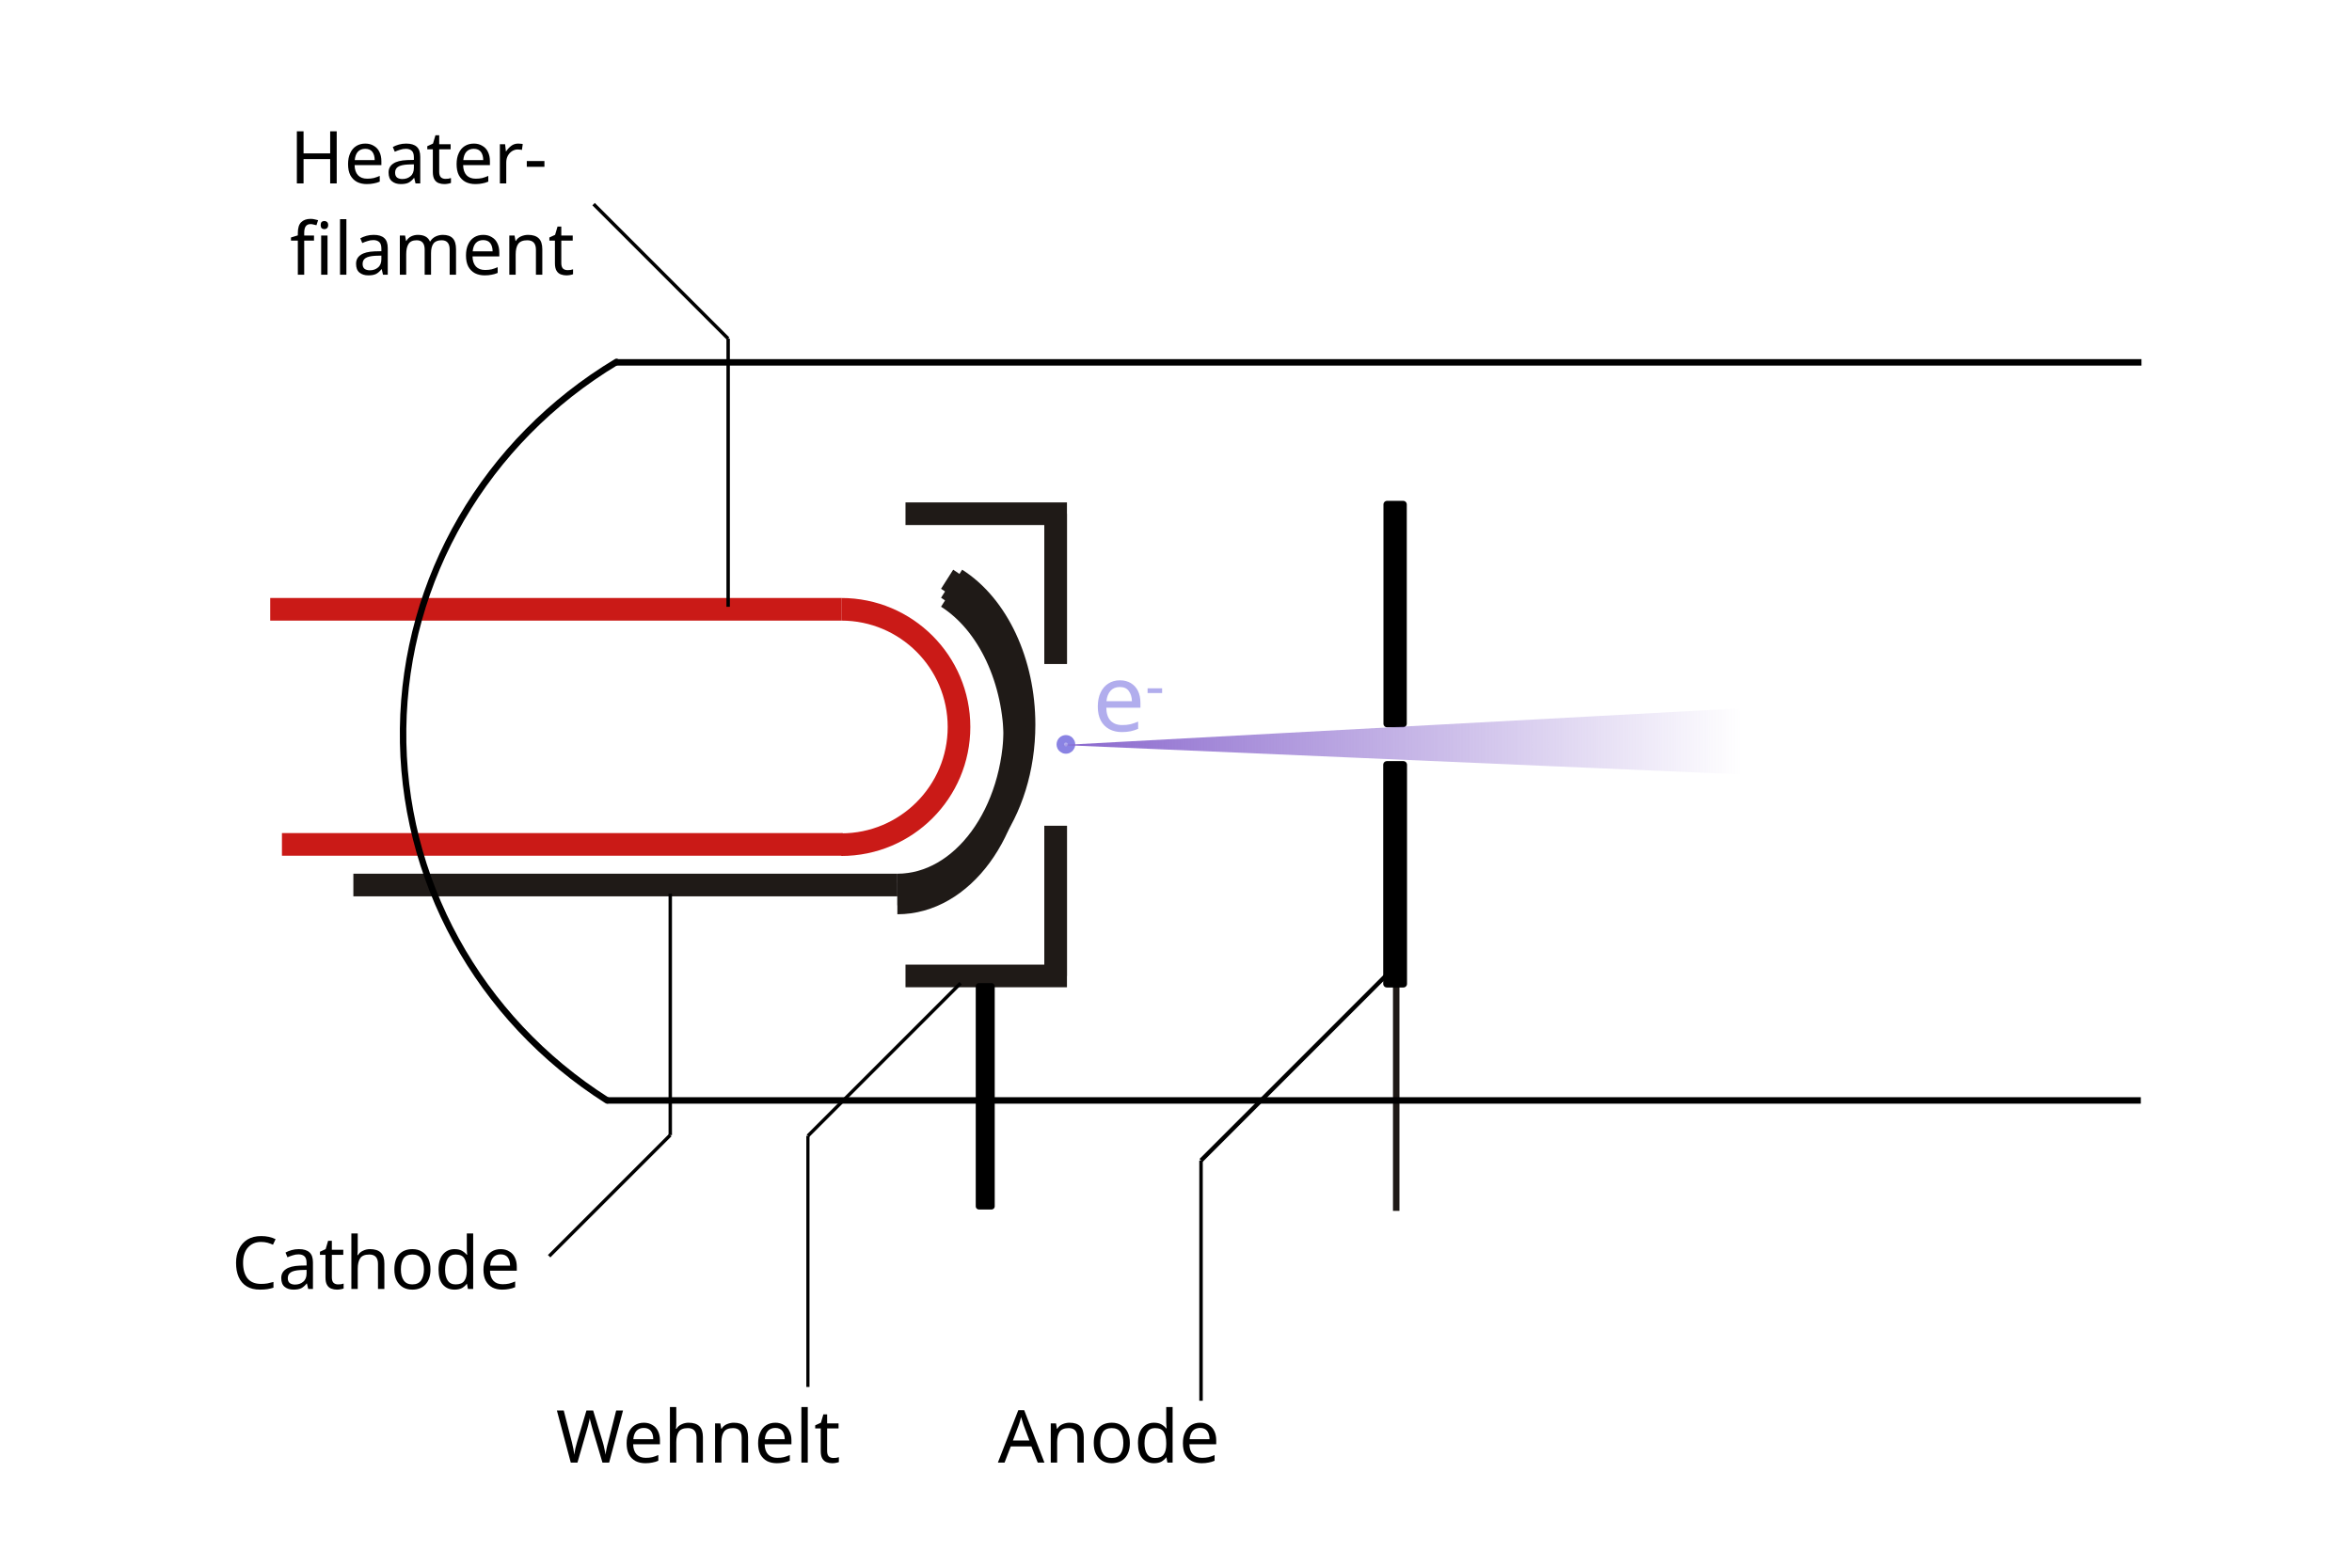
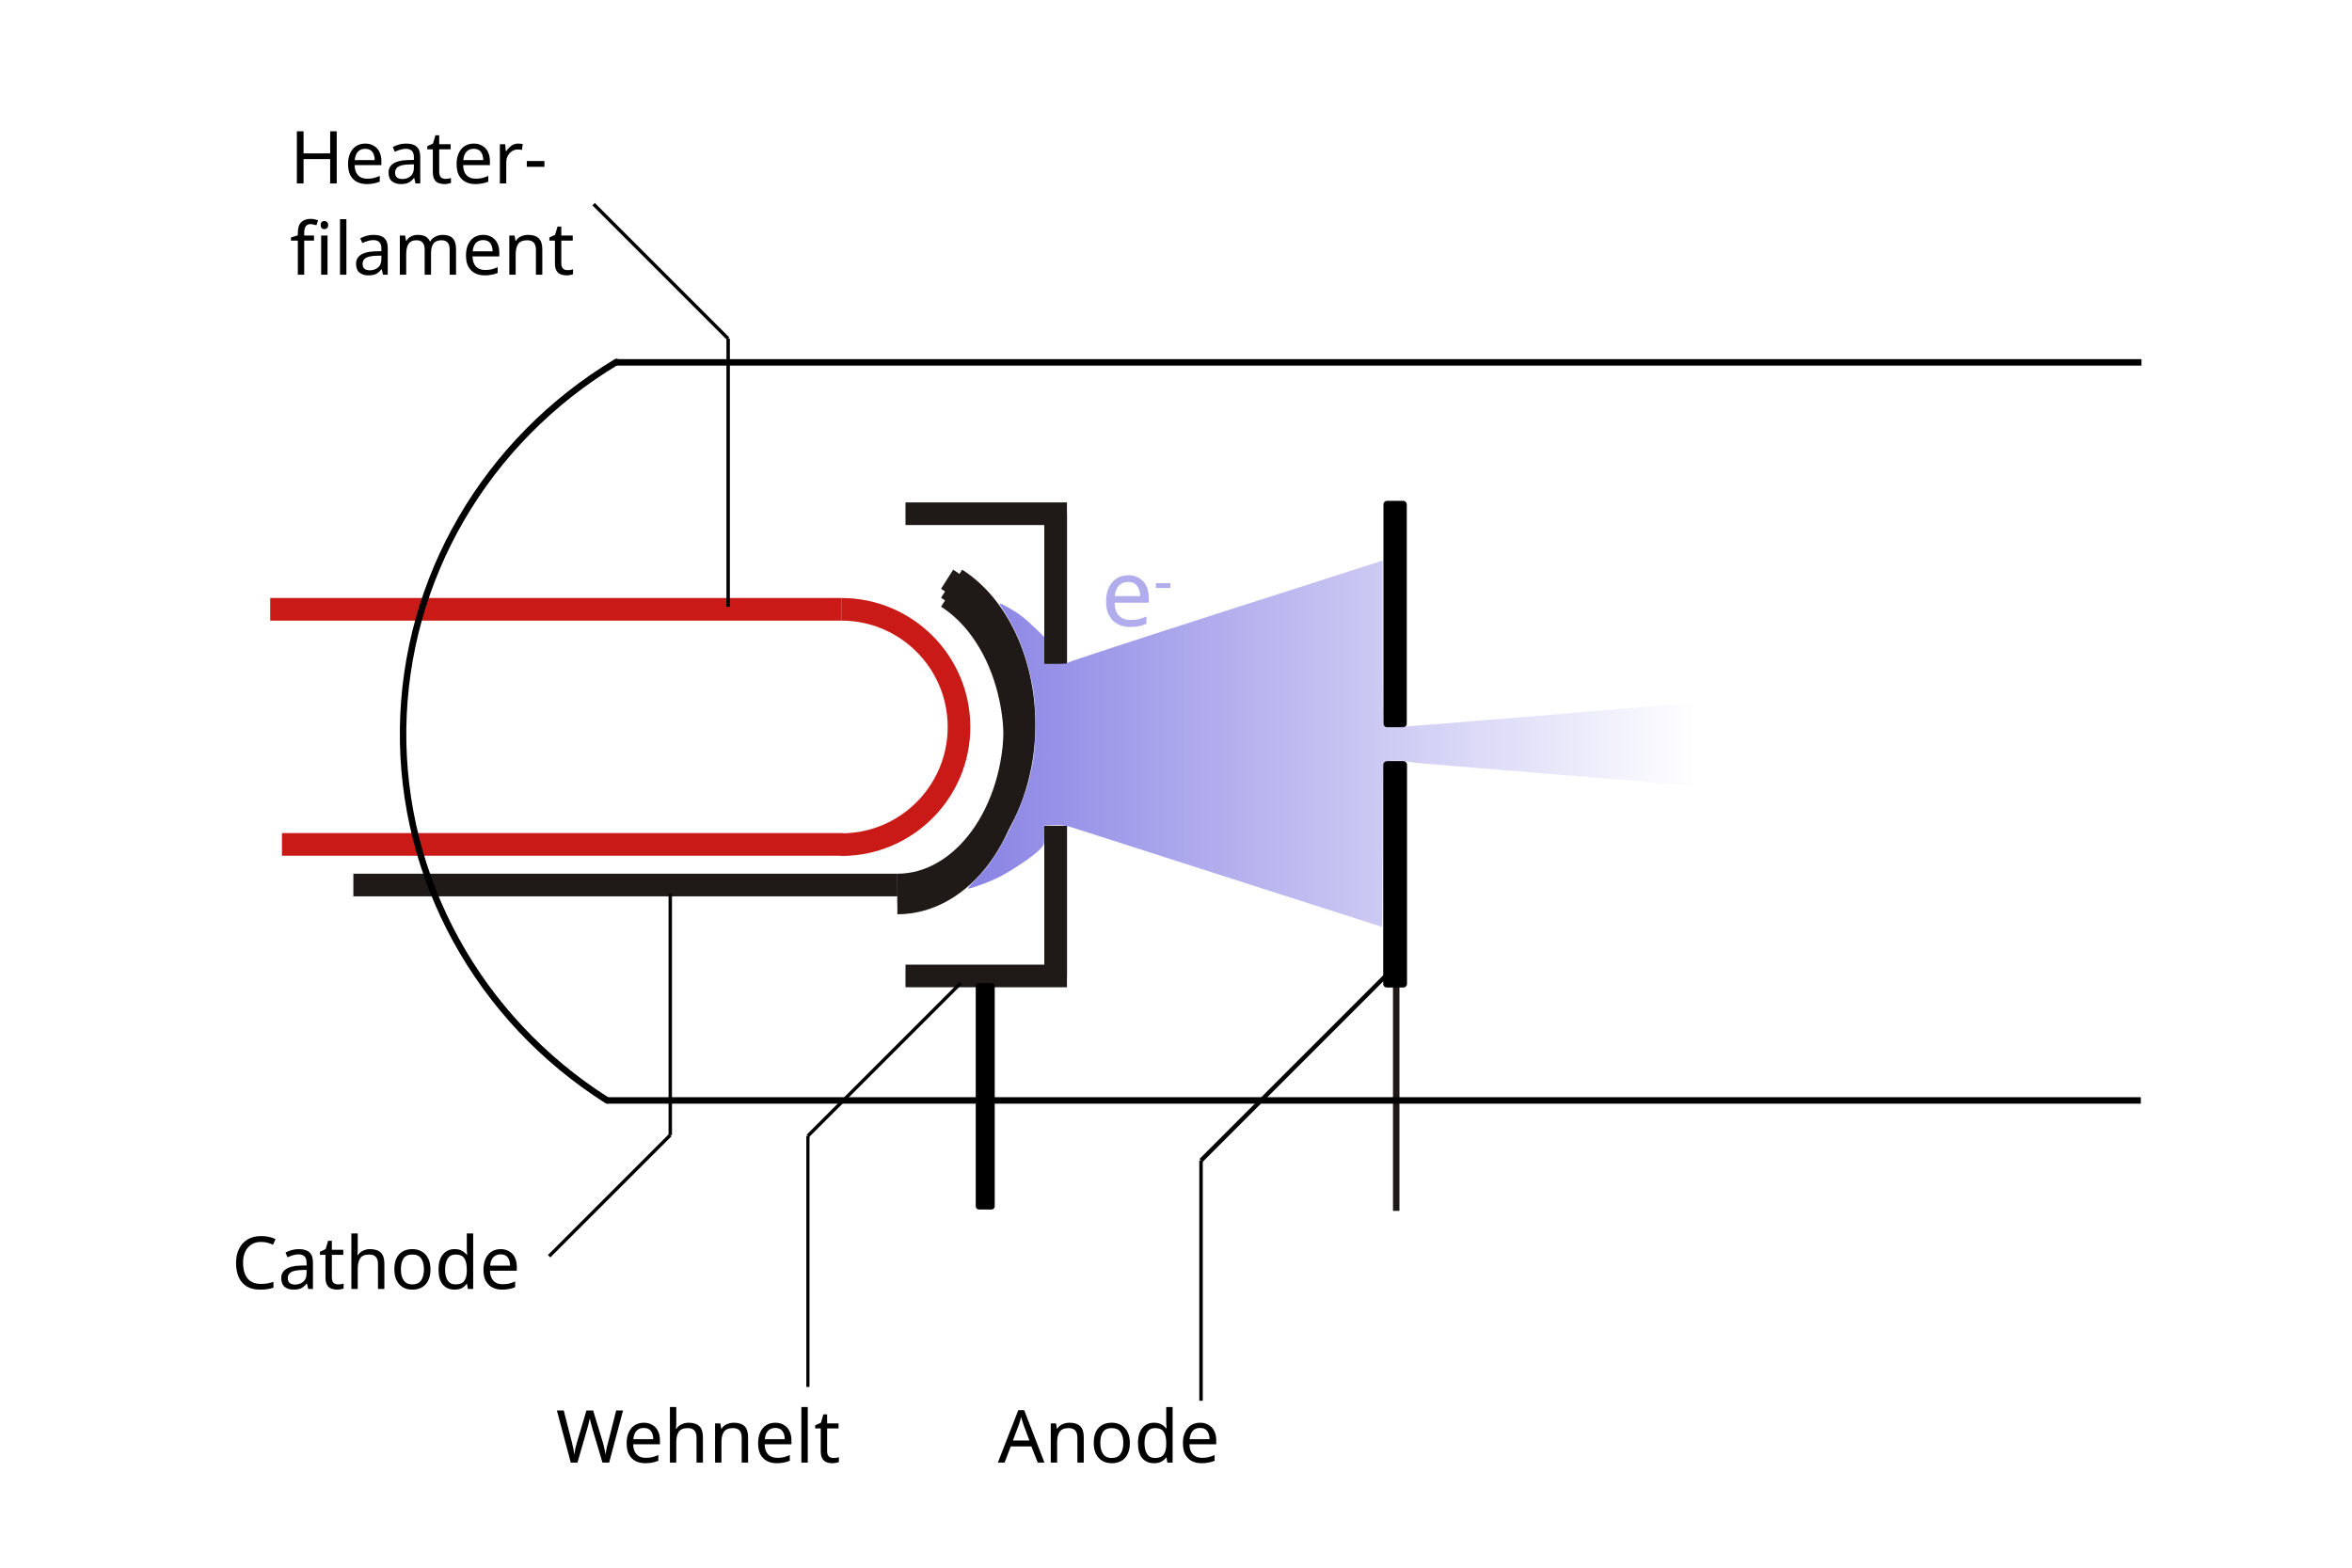
<svg xmlns="http://www.w3.org/2000/svg" xmlns:xlink="http://www.w3.org/1999/xlink" width="225mm" height="150mm" viewBox="0 0 225 150" version="1.1" id="svg8">
  <defs id="defs2">
+     <linearGradient id="linearGradient955">
+       <stop style="stop-color:#8983e4;stop-opacity:1;" offset="0" id="stop951" />
+       <stop style="stop-color:#8983e4;stop-opacity:0;" offset="1" id="stop953" />
+     </linearGradient>
+     <linearGradient id="linearGradient926">
+       <stop style="stop-color:#8a83e3;stop-opacity:1;" offset="0" id="stop922" />
+       <stop style="stop-color:#8a83e3;stop-opacity:0;" offset="1" id="stop924" />
+     </linearGradient>
    <linearGradient id="linearGradient6136">
      <stop id="stop6140" offset="0" style="stop-color:#8967cd;stop-opacity:1;" />
      <stop id="stop6142" offset="1" style="stop-color:#8967cd;stop-opacity:0;" />
    </linearGradient>
    <radialGradient xlink:href="#linearGradient6136" id="radialGradient6138" cx="544.087" cy="322.556" fx="544.087" fy="322.556" r="173.013" gradientTransform="matrix(1,0,0,1.152209,0,-49.096)" gradientUnits="userSpaceOnUse" />
-     <radialGradient xlink:href="#linearGradient6136" id="radialGradient6170" gradientUnits="userSpaceOnUse" gradientTransform="matrix(1,0,0,1.152209,0,-49.096)" cx="544.087" cy="322.556" fx="544.087" fy="322.556" r="173.013" />
-     <radialGradient xlink:href="#linearGradient6136" id="radialGradient6172" gradientUnits="userSpaceOnUse" gradientTransform="matrix(1,0,0,1.152209,0,-49.096)" cx="544.087" cy="322.556" fx="544.087" fy="322.556" r="173.013" />
-     <radialGradient xlink:href="#linearGradient6136" id="radialGradient6174" gradientUnits="userSpaceOnUse" gradientTransform="matrix(1,0,0,1.152209,0,-49.096)" cx="544.087" cy="322.556" fx="544.087" fy="322.556" r="173.013" />
-     <radialGradient xlink:href="#linearGradient6136" id="radialGradient6176" gradientUnits="userSpaceOnUse" gradientTransform="matrix(1,0,0,1.152209,0,-49.096)" cx="544.087" cy="322.556" fx="544.087" fy="322.556" r="173.013" />
-     <radialGradient xlink:href="#linearGradient6136" id="radialGradient6178" gradientUnits="userSpaceOnUse" gradientTransform="matrix(1,0,0,1.152209,0,-49.096)" cx="544.087" cy="322.556" fx="544.087" fy="322.556" r="173.013" />
-     <radialGradient xlink:href="#linearGradient6136" id="radialGradient6180" gradientUnits="userSpaceOnUse" gradientTransform="matrix(1,0,0,1.152209,0,-49.096)" cx="544.087" cy="322.556" fx="544.087" fy="322.556" r="173.013" />
-     <radialGradient xlink:href="#linearGradient6136" id="radialGradient6182" gradientUnits="userSpaceOnUse" gradientTransform="matrix(1,0,0,1.152209,0,-49.096)" cx="544.087" cy="322.556" fx="544.087" fy="322.556" r="173.013" />
-     <linearGradient xlink:href="#linearGradient6136" id="linearGradient6186" x1="380.577" y1="261.885" x2="721.517" y2="261.885" gradientUnits="userSpaceOnUse" gradientTransform="translate(15.45841,-0.4294002)" />
-     <radialGradient xlink:href="#linearGradient6136" id="radialGradient6295" gradientUnits="userSpaceOnUse" gradientTransform="matrix(1,0,0,1.152209,0,-49.096)" cx="544.087" cy="322.556" fx="544.087" fy="322.556" r="173.013" />
+     <linearGradient xlink:href="#linearGradient926" id="linearGradient928" x1="350.02" y1="268.949" x2="504.471" y2="268.949" gradientUnits="userSpaceOnUse" />
+     <linearGradient xlink:href="#linearGradient955" id="linearGradient957" x1="350.02" y1="268.949" x2="613.142" y2="268.949" gradientUnits="userSpaceOnUse" />
  </defs>
  <g id="layer1" transform="translate(0,-147)">
    <path class="fil0 str0" d="m 80.482,227.819 c 6.218,0 11.26,-5.042 11.26,-11.26 0,-6.218 -5.042,-11.26 -11.26,-11.26" id="path9-1" style="clip-rule:evenodd;fill:none;fill-rule:evenodd;stroke:#ca1a17;stroke-width:2.164;stroke-opacity:1;image-rendering:optimizeQuality;shape-rendering:geometricPrecision;text-rendering:geometricPrecision" />
    <line class="fil0 str0" x1="80.621" y1="227.794" x2="26.972" y2="227.794" id="line11-6" style="clip-rule:evenodd;fill:none;fill-rule:evenodd;stroke:#ca1a17;stroke-width:2.166;stroke-miterlimit:4;stroke-dasharray:none;stroke-opacity:1;image-rendering:optimizeQuality;shape-rendering:geometricPrecision;text-rendering:geometricPrecision" />
    <line class="fil0 str0" x1="80.482" y1="205.299" x2="25.85" y2="205.299" id="line13-5" style="clip-rule:evenodd;fill:#e1009e;fill-opacity:1;fill-rule:evenodd;stroke:#ca1a17;stroke-width:2.166;stroke-miterlimit:4;stroke-dasharray:none;stroke-opacity:1;image-rendering:optimizeQuality;shape-rendering:geometricPrecision;text-rendering:geometricPrecision" />
    <path class="fil0 str0" d="m 85.846,231.681 c 6.218,0 11.26,-6.873 11.26,-15.348 0,-5.964 -2.536,-11.391 -6.501,-13.911" id="path15-6" style="clip-rule:evenodd;fill:none;fill-rule:evenodd;stroke:#1f1a17;stroke-width:2.164;image-rendering:optimizeQuality;shape-rendering:geometricPrecision;text-rendering:geometricPrecision" />
    <path class="fil0 str0" d="m 86.704,231.681 c 6.218,0 11.26,-6.873 11.26,-15.348 0,-5.964 -2.536,-11.391 -6.501,-13.911" id="path17-0" style="clip-rule:evenodd;fill:none;fill-rule:evenodd;stroke:#1f1a17;stroke-width:2.164;image-rendering:optimizeQuality;shape-rendering:geometricPrecision;text-rendering:geometricPrecision" />
    <line class="fil0 str0" x1="85.847" y1="231.681" x2="33.804" y2="231.681" id="line19-5" style="clip-rule:evenodd;fill:none;fill-rule:evenodd;stroke:#1f1a17;stroke-width:2.166;stroke-miterlimit:4;stroke-dasharray:none;image-rendering:optimizeQuality;shape-rendering:geometricPrecision;text-rendering:geometricPrecision" />
    <path class="fil0 str0" d="m 85.846,232.539 c 6.218,0 11.26,-6.873 11.26,-15.348 0,-5.964 -2.536,-11.391 -6.501,-13.911" id="path21-0" style="clip-rule:evenodd;fill:none;fill-rule:evenodd;stroke:#1f1a17;stroke-width:2.164;image-rendering:optimizeQuality;shape-rendering:geometricPrecision;text-rendering:geometricPrecision" />
    <path class="fil0 str0" d="m 85.846,233.397 c 6.218,0 11.26,-6.873 11.26,-15.348 0,-5.964 -2.536,-11.391 -6.501,-13.911" id="path23-2" style="clip-rule:evenodd;fill:none;fill-rule:evenodd;stroke:#1f1a17;stroke-width:2.164;image-rendering:optimizeQuality;shape-rendering:geometricPrecision;text-rendering:geometricPrecision" />
    <line class="fil0 str0" x1="133.566" y1="262.86" x2="133.566" y2="237.194" id="line59-2" style="clip-rule:evenodd;fill:none;fill-rule:evenodd;stroke:#1f1a17;stroke-width:0.619;stroke-miterlimit:4;stroke-dasharray:none;image-rendering:optimizeQuality;shape-rendering:geometricPrecision;text-rendering:geometricPrecision" />
    <polyline class="fil0 str0" points="18.907,26.806 18.907,31.915 13.799,31.915 " id="polyline61-4" transform="matrix(2.811945,0,0,2.811945,47.82099,150.6372)" style="clip-rule:evenodd;fill:none;fill-rule:evenodd;stroke:#1f1a17;stroke-width:0.77;image-rendering:optimizeQuality;shape-rendering:geometricPrecision;text-rendering:geometricPrecision" />
    <line class="fil0 str0" x1="100.986" y1="240.379" x2="100.986" y2="226.015" id="line63-1" style="clip-rule:evenodd;fill:none;fill-rule:evenodd;stroke:#1f1a17;stroke-width:2.164;image-rendering:optimizeQuality;shape-rendering:geometricPrecision;text-rendering:geometricPrecision" />
    <polyline class="fil0 str0" points="18.907,21.524 18.907,16.416 13.799,16.416 " id="polyline65-2" transform="matrix(2.811945,0,0,2.811945,47.82099,149.9936)" style="clip-rule:evenodd;fill:none;fill-rule:evenodd;stroke:#1f1a17;stroke-width:0.77;image-rendering:optimizeQuality;shape-rendering:geometricPrecision;text-rendering:geometricPrecision" />
    <line class="fil0 str0" x1="100.986" y1="196.153" x2="100.986" y2="210.517" id="line67-2" style="clip-rule:evenodd;fill:none;fill-rule:evenodd;stroke:#1f1a17;stroke-width:2.164;image-rendering:optimizeQuality;shape-rendering:geometricPrecision;text-rendering:geometricPrecision" />
    <rect style="opacity:1;fill:#000000;fill-opacity:1;stroke:#000000;stroke-width:0.691;stroke-linecap:round;stroke-linejoin:round;stroke-miterlimit:4;stroke-dasharray:none;stroke-dashoffset:0;stroke-opacity:1" id="rect4608" width="1.541" height="20.977" x="132.691" y="195.267" />
    <rect style="opacity:1;fill:#000000;fill-opacity:1;stroke:#000000;stroke-width:0.699;stroke-linecap:round;stroke-linejoin:round;stroke-miterlimit:4;stroke-dasharray:none;stroke-dashoffset:0;stroke-opacity:1" id="rect4608-9" width="1.579" height="20.962" x="132.672" y="220.174" />
-     <ellipse style="opacity:1;fill:#8a83e3;fill-opacity:0.663;stroke:#8a83e3;stroke-width:1.074;stroke-linecap:round;stroke-linejoin:round;stroke-miterlimit:4;stroke-dasharray:none;stroke-dashoffset:0;stroke-opacity:1" id="path4647" cx="101.967" cy="218.226" rx="0.357" ry="0.357" />
-     <text xml:space="preserve" style="font-style:normal;font-weight:normal;font-size:8.89px;line-height:1.25;font-family:sans-serif;letter-spacing:0px;word-spacing:0px;fill:#8a83e3;fill-opacity:0.663;stroke:none;stroke-width:0.222;stroke-opacity:0.663" x="104.534" y="216.952" id="text4557">
-       <tspan id="tspan4555" x="104.534" y="216.952" style="fill:#8a83e3;fill-opacity:0.663;stroke:none;stroke-width:0.222;stroke-opacity:0.663">e<tspan style="font-size:5.779px;baseline-shift:super;fill:#8a83e3;fill-opacity:0.663;stroke:none;stroke-width:0.222;stroke-opacity:0.663" id="tspan4559">-</tspan>
+     <text xml:space="preserve" style="font-style:normal;font-weight:normal;font-size:8.89px;line-height:1.25;font-family:sans-serif;letter-spacing:0px;word-spacing:0px;fill:#8a83e3;fill-opacity:0.663;stroke:none;stroke-width:0.222;stroke-opacity:0.663" x="105.329" y="206.896" id="text4557">
+       <tspan id="tspan4555" x="105.329" y="206.896" style="fill:#8a83e3;fill-opacity:0.663;stroke:none;stroke-width:0.222;stroke-opacity:0.663">e<tspan style="font-size:5.779px;baseline-shift:super;fill:#8a83e3;fill-opacity:0.663;stroke:none;stroke-width:0.222;stroke-opacity:0.663" id="tspan4559">-</tspan>
      </tspan>
    </text>
    <g id="g4585" style="stroke:#000000;stroke-width:0.5;stroke-miterlimit:4;stroke-dasharray:none;stroke-opacity:1" transform="matrix(1.237779,0,0,1.237779,8.567865,-14.75842)">
      <path id="path4561" d="M 40.665,158.696 H 158.585" style="fill:none;stroke:#000000;stroke-width:0.5;stroke-linecap:butt;stroke-linejoin:miter;stroke-miterlimit:4;stroke-dasharray:none;stroke-opacity:1" />
      <path id="path4561-6" d="M 40,215.75 H 158.534" style="fill:none;stroke:#000000;stroke-width:0.5;stroke-linecap:butt;stroke-linejoin:miter;stroke-miterlimit:4;stroke-dasharray:none;stroke-opacity:1" />
      <path d="M 40,215.75 A 34.745,33.808 0 0 1 24.232,187.013 34.745,33.808 0 0 1 40.722,158.662" id="path4578" style="opacity:1;fill:none;fill-opacity:1;stroke:#000000;stroke-width:0.5;stroke-linecap:round;stroke-linejoin:round;stroke-miterlimit:4;stroke-dasharray:none;stroke-dashoffset:0;stroke-opacity:1" />
-     </g>
-     <g id="g1558" transform="matrix(0.1906704,0,0,0.1906704,26.05651,168.0846)" style="fill:url(#radialGradient6295);fill-opacity:1;stroke:none;stroke-width:0.974;stroke-miterlimit:4;stroke-dasharray:none">
-       <path style="fill:url(#radialGradient6170);fill-opacity:1;stroke:none;stroke-width:0.974;stroke-linecap:square;stroke-linejoin:miter;stroke-miterlimit:4;stroke-dasharray:none;stroke-opacity:1" d="m 441,521.417 v -56" id="path1510" />
-       <path style="fill:url(#radialGradient6172);fill-opacity:1;stroke:none;stroke-width:0.974;stroke-linecap:square;stroke-linejoin:miter;stroke-miterlimit:4;stroke-dasharray:none;stroke-opacity:1" d="m 434,507.417 v -28" id="path1512" />
-       <path style="fill:url(#radialGradient6174);fill-opacity:1;stroke:none;stroke-width:0.974;stroke-linecap:round;stroke-linejoin:miter;stroke-miterlimit:4;stroke-dasharray:none;stroke-opacity:1" d="M 455,493.417 H 441" id="path1514" />
-       <path style="fill:url(#radialGradient6176);fill-opacity:1;stroke:none;stroke-width:0.974;stroke-linecap:round;stroke-linejoin:miter;stroke-miterlimit:4;stroke-dasharray:none;stroke-opacity:1" d="M 434,493.417 H 399" id="path1516" />
-       <path id="path1518" d="m 455,519.667 v -10.5" style="fill:url(#radialGradient6178);fill-opacity:1;stroke:none;stroke-width:0.974;stroke-linecap:butt;stroke-linejoin:miter;stroke-miterlimit:4;stroke-dasharray:none;stroke-opacity:1" />
-       <path id="path1520" d="m 449.75,514.417 h 10.5" style="fill:url(#radialGradient6180);fill-opacity:1;stroke:none;stroke-width:0.974;stroke-linecap:butt;stroke-linejoin:miter;stroke-miterlimit:4;stroke-dasharray:none;stroke-opacity:1" />
-       <text xml:space="preserve" style="font-style:normal;font-weight:normal;font-size:29.866px;line-height:1.25;font-family:sans-serif;letter-spacing:0px;word-spacing:0px;fill:url(#radialGradient6182);fill-opacity:1;stroke:none;stroke-width:0.974;stroke-miterlimit:4;stroke-dasharray:none" x="311.239" y="690.842" id="text4662" transform="scale(1.326804,0.753691)">
-         <tspan id="tspan4660" x="311.239" y="690.842" style="fill:url(#radialGradient6182);fill-opacity:1;stroke:none;stroke-width:0.974;stroke-miterlimit:4;stroke-dasharray:none">-</tspan>
-       </text>
-       <path style="opacity:1;fill:url(#linearGradient6186);fill-opacity:1;stroke:none;stroke-width:0.974;stroke-linecap:round;stroke-linejoin:round;stroke-miterlimit:4;stroke-dasharray:none;stroke-dashoffset:0;stroke-opacity:0.663" id="path4680" d="m 735.678,244.924 a 340.94,210.713 0 0 1 0.467,33.063 L 396.035,263.289 Z" />
    </g>
    <text xml:space="preserve" style="font-style:normal;font-weight:normal;font-size:6.987px;line-height:1.25;font-family:sans-serif;letter-spacing:0px;word-spacing:0px;fill:#000000;fill-opacity:1;stroke:none;stroke-width:0.327" x="53.197" y="286.942" id="text6190">
      <tspan id="tspan6188" x="53.197" y="286.942" style="font-size:6.987px;stroke-width:0.327">Wehnelt</tspan>
    </text>
    <path style="fill:none;stroke:#000000;stroke-width:0.303;stroke-linecap:butt;stroke-linejoin:miter;stroke-miterlimit:4;stroke-dasharray:none;stroke-opacity:1" d="m 77.288,255.681 v 24.026" id="path6192" />
    <path style="fill:none;stroke:#000000;stroke-width:0.328;stroke-linecap:butt;stroke-linejoin:miter;stroke-miterlimit:4;stroke-dasharray:none;stroke-opacity:1" d="M 69.657,205.06 V 179.404" id="path6194" />
    <path style="fill:none;stroke:#000000;stroke-width:0.328;stroke-linecap:butt;stroke-linejoin:miter;stroke-miterlimit:4;stroke-dasharray:none;stroke-opacity:1" d="M 77.288,255.681 91.896,241.072" id="path6196" />
    <text xml:space="preserve" style="font-style:normal;font-weight:normal;font-size:6.987px;line-height:1.25;font-family:sans-serif;letter-spacing:0px;word-spacing:0px;fill:#000000;fill-opacity:1;stroke:none;stroke-width:0.327" x="27.726" y="164.552" id="text6200">
      <tspan id="tspan6198" x="27.726" y="164.552" style="font-size:6.987px;stroke-width:0.327">Heater-</tspan>
      <tspan x="27.726" y="173.285" style="font-size:6.987px;stroke-width:0.327" id="tspan6202">filament</tspan>
    </text>
    <path style="fill:none;stroke:#000000;stroke-width:0.328;stroke-linecap:butt;stroke-linejoin:miter;stroke-miterlimit:4;stroke-dasharray:none;stroke-opacity:1" d="M 69.657,179.404 56.786,166.533" id="path6196-0" />
    <path style="fill:none;stroke:#000000;stroke-width:0.328;stroke-linecap:butt;stroke-linejoin:miter;stroke-miterlimit:4;stroke-dasharray:none;stroke-opacity:1" d="m 64.12,232.508 v 23.1" id="path6194-4" />
    <path style="fill:none;stroke:#000000;stroke-width:0.328;stroke-linecap:butt;stroke-linejoin:miter;stroke-miterlimit:4;stroke-dasharray:none;stroke-opacity:1" d="M 64.12,255.608 52.531,267.197" id="path6196-0-0" />
    <text xml:space="preserve" style="font-style:normal;font-weight:normal;font-size:6.987px;line-height:1.25;font-family:sans-serif;letter-spacing:0px;word-spacing:0px;fill:#000000;fill-opacity:1;stroke:none;stroke-width:0.327" x="22.159" y="270.333" id="text6239">
      <tspan id="tspan6237" x="22.159" y="270.333" style="font-size:6.987px;stroke-width:0.327">Cathode</tspan>
    </text>
    <path style="fill:none;stroke:#000000;stroke-width:0.332;stroke-linecap:butt;stroke-linejoin:miter;stroke-miterlimit:4;stroke-dasharray:none;stroke-opacity:1" d="m 114.895,258.036 v 22.991" id="path6192-9" />
    <path style="fill:none;stroke:#000000;stroke-width:0.413;stroke-linecap:butt;stroke-linejoin:miter;stroke-miterlimit:4;stroke-dasharray:none;stroke-opacity:1" d="m 114.895,258.036 18.392,-18.392" id="path6196-1" />
    <text xml:space="preserve" style="font-style:normal;font-weight:normal;font-size:6.987px;line-height:1.25;font-family:sans-serif;letter-spacing:0px;word-spacing:0px;fill:#000000;fill-opacity:1;stroke:none;stroke-width:0.327" x="95.462" y="286.942" id="text6261">
      <tspan id="tspan6259" x="95.462" y="286.942" style="font-size:6.987px;stroke-width:0.327">Anode</tspan>
    </text>
    <rect style="opacity:1;fill:#000000;fill-opacity:1;stroke:#000000;stroke-width:0.612;stroke-linecap:round;stroke-linejoin:round;stroke-miterlimit:4;stroke-dasharray:none;stroke-dashoffset:0;stroke-opacity:1" id="rect4608-9-2" width="1.204" height="21.049" x="93.649" y="241.371" />
+     <path style="fill:url(#linearGradient957);fill-opacity:1;stroke-width:0.354" d="m 446.153,318.023 c -29.265,-9.418 -55.119,-17.72 -57.452,-18.451 -3.9,-1.22 -4.521,-1.319 -7.69,-1.213 l -3.447,0.115 v 3.477 c 0,3.421 -0.019,3.498 -1.149,4.777 -2.209,2.499 -10.195,7.959 -15.645,10.696 -2.451,1.231 -8.267,3.432 -10.076,3.813 -1.183,0.249 -1.072,0.089 2.504,-3.615 4.741,-4.911 7.491,-9.052 11.979,-18.04 6.762,-13.543 9.205,-23.512 9.205,-37.559 0,-7.483 -0.669,-13.225 -2.287,-19.637 -2,-7.924 -5.364,-15.784 -9.209,-21.518 -0.894,-1.333 -1.545,-2.504 -1.447,-2.603 0.292,-0.292 5.398,2.599 7.755,4.389 1.201,0.913 3.576,3.01 5.277,4.661 l 3.094,3.001 v 4.886 4.886 h 4.115 c 3.11,0 4.211,-0.121 4.508,-0.496 0.216,-0.273 25.888,-8.68 57.049,-18.681 l 56.657,-18.185 v 29.574 c 0,23.532 0.093,29.701 0.454,30.195 0.398,0.544 0.938,0.603 4.331,0.477 3.833,-0.143 78.73,-6.298 103.37,-8.496 l 5.094,-0.454 -0.223,15.002 c -0.123,8.251 -0.285,15.064 -0.361,15.14 -0.076,0.076 -2.666,-0.102 -5.755,-0.396 -8.193,-0.778 -48.411,-4.115 -74.737,-6.201 -12.542,-0.994 -23.08,-1.958 -23.418,-2.142 -0.915,-0.5 -7.816,-0.426 -8.331,0.089 -0.323,0.323 -0.424,7.48 -0.424,30.052 0,16.295 -0.119,29.617 -0.265,29.603 -0.146,-0.014 -24.21,-7.73 -53.475,-17.148 z" id="path949" transform="matrix(0.2645833,0,0,0.2645833,0,147)" />
  </g>
</svg>
